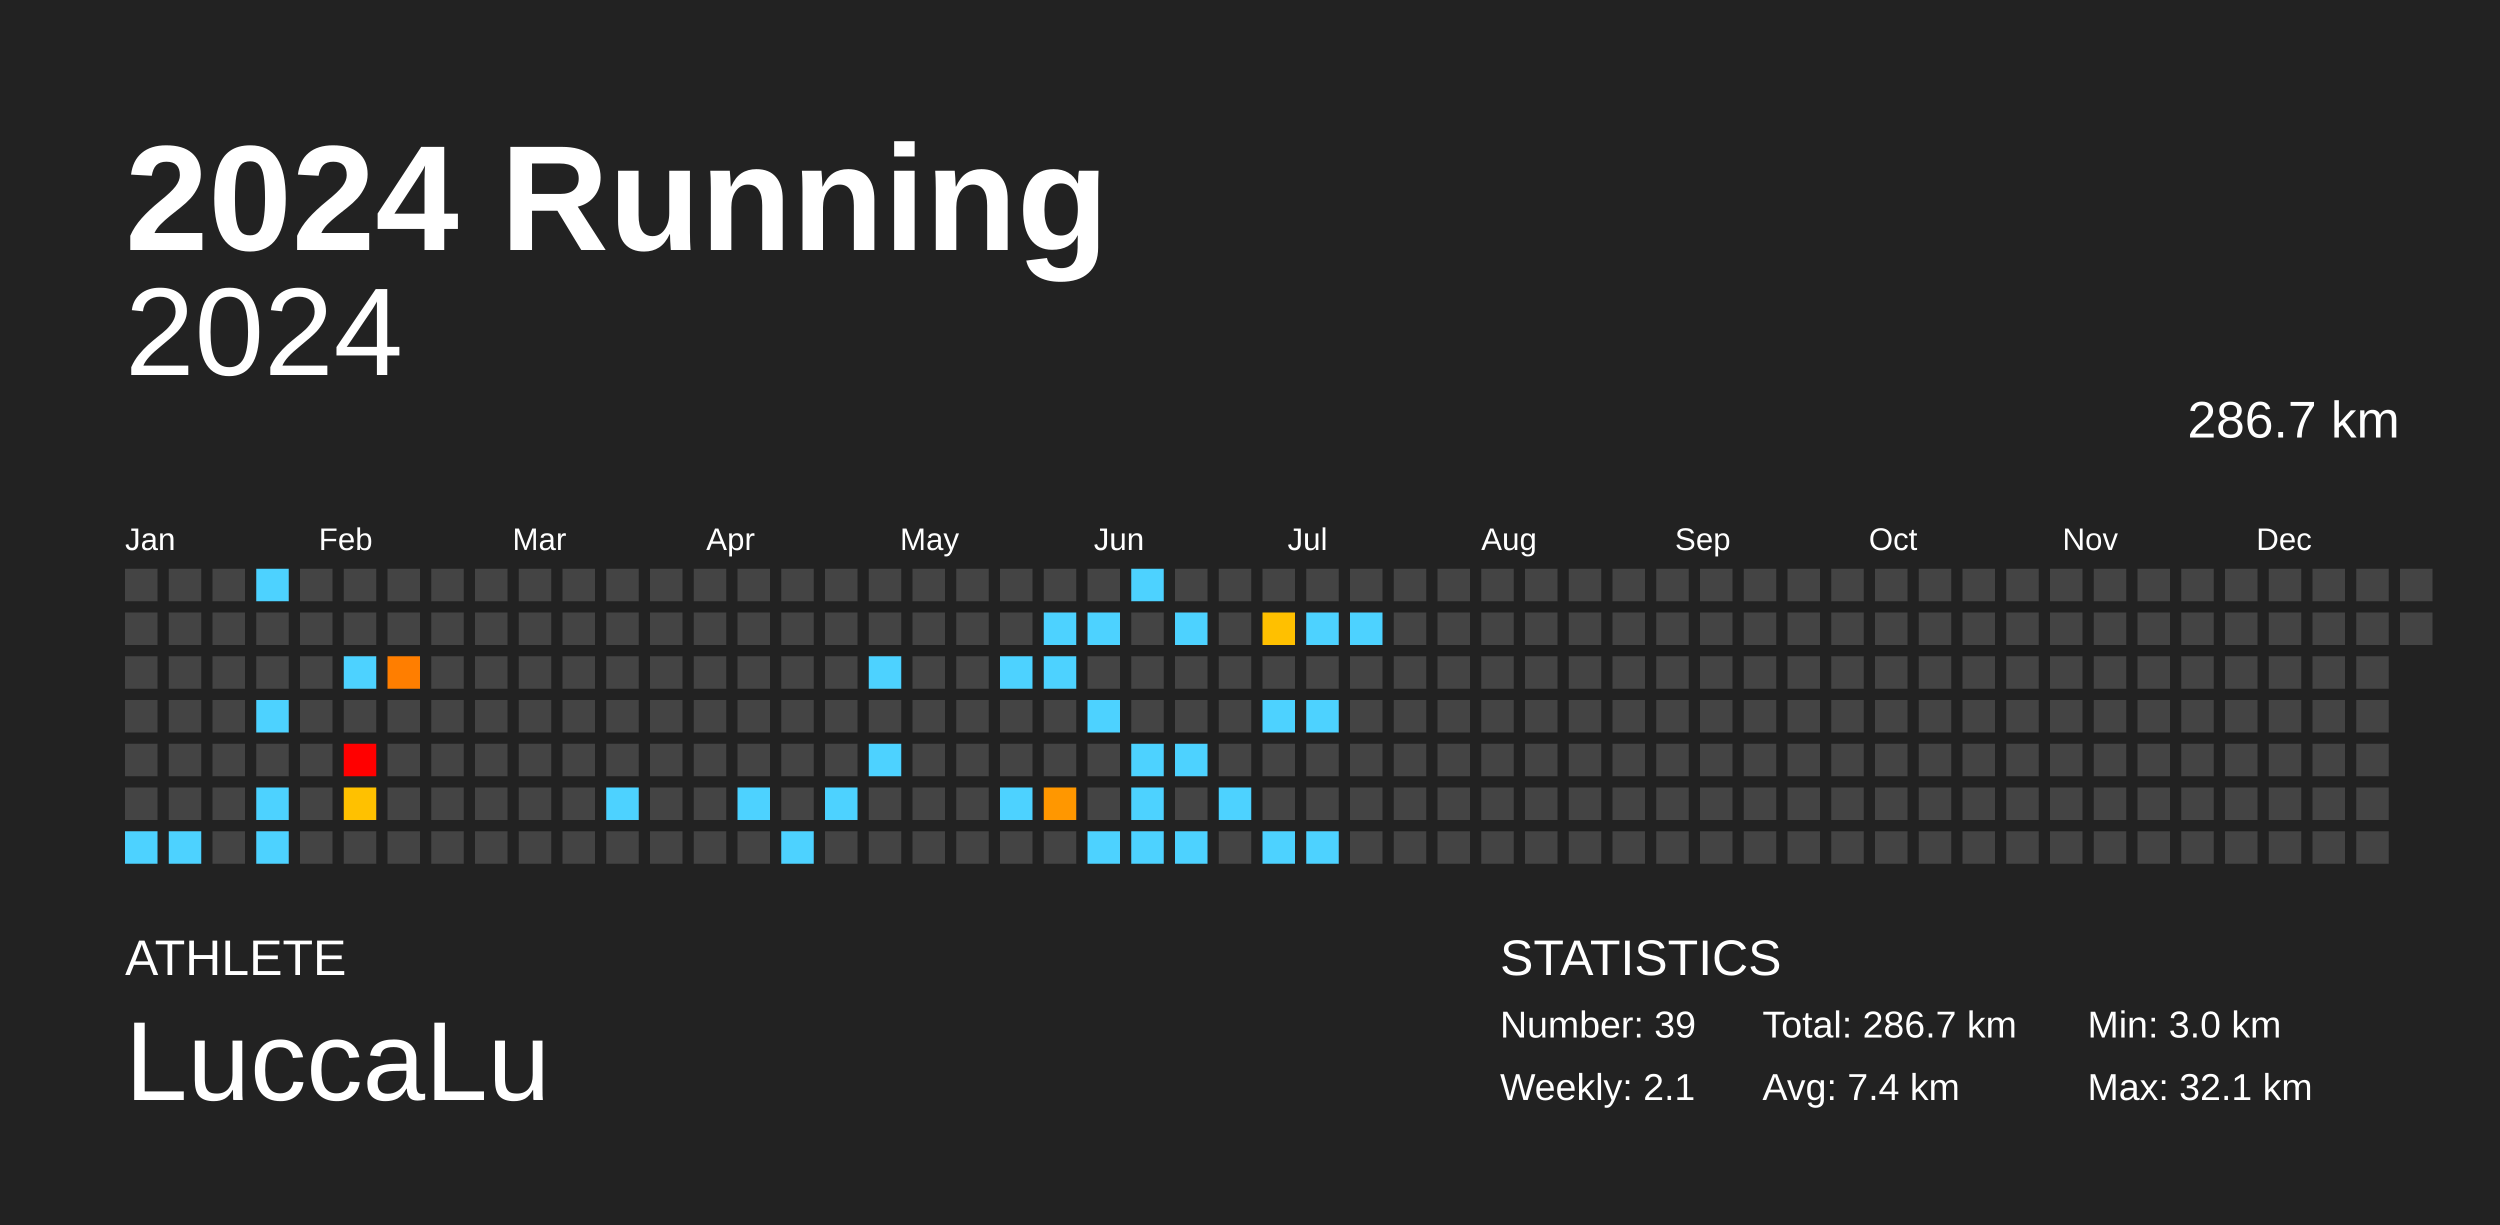
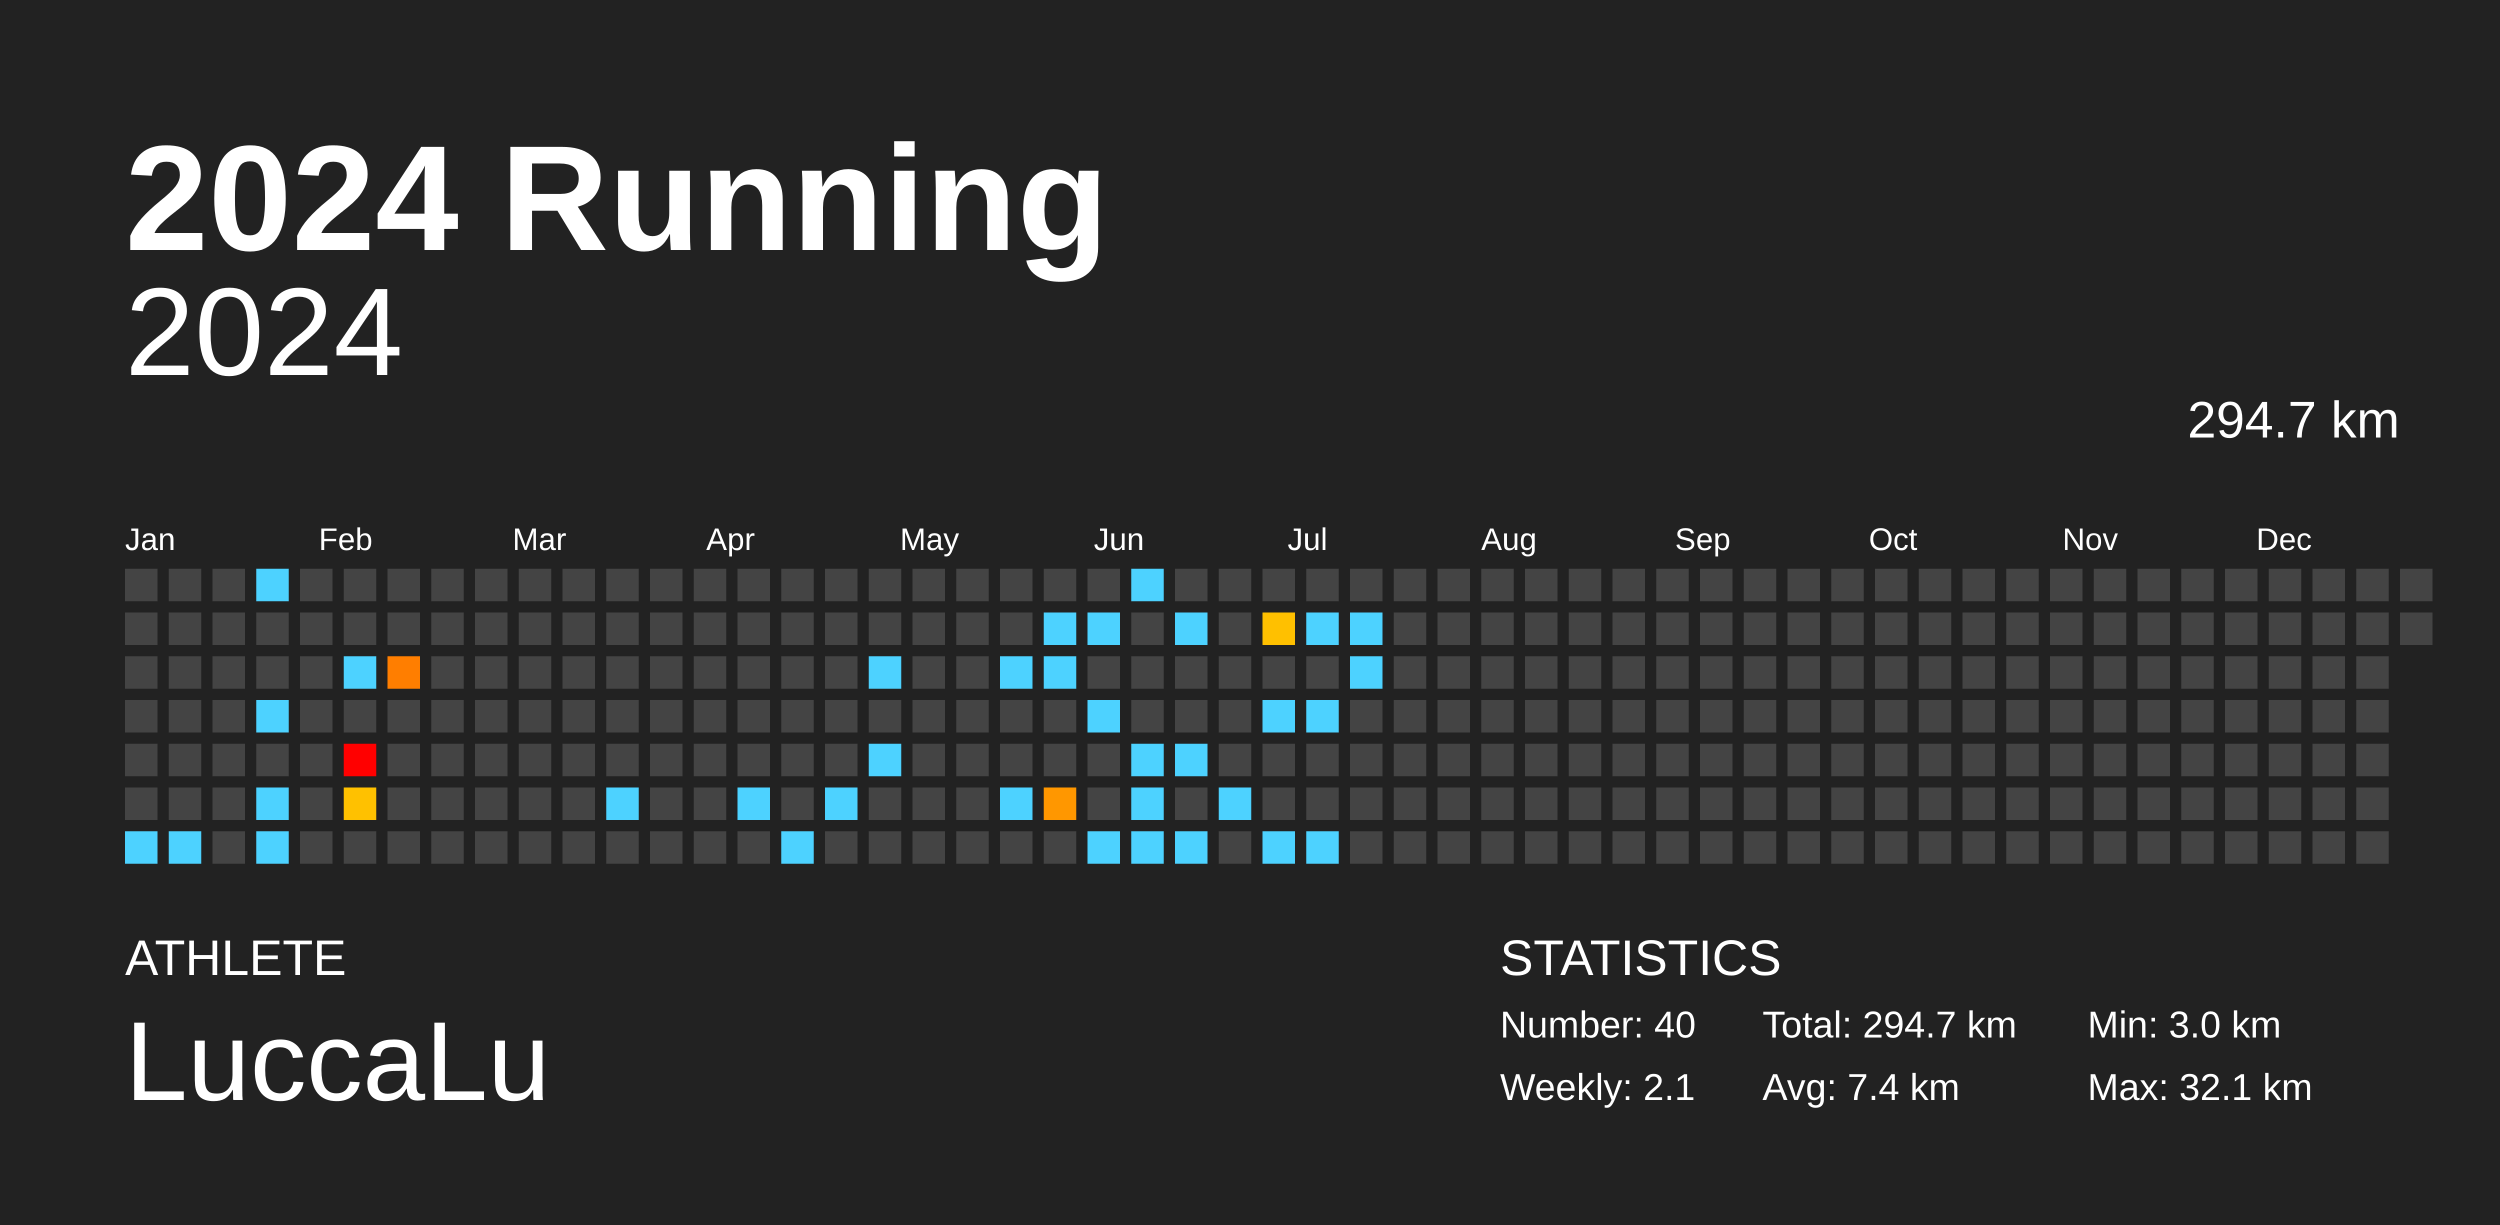
<svg xmlns="http://www.w3.org/2000/svg" baseProfile="full" height="98mm" version="1.1" viewBox="0,0,200,98" width="200mm">
  <defs />
  <rect fill="#222222" height="98" width="200" x="0" y="0" />
  <text fill="#FFFFFF" style="font-size:12px; font-family:Arial; font-weight:bold;" x="10" y="20">2024 Running</text>
  <text fill="#FFFFFF" style="font-size:4px; font-family:Arial" x="10" y="78">ATHLETE</text>
  <text fill="#FFFFFF" style="font-size:9px; font-family:Arial" x="10" y="88">LuccaLu</text>
  <text fill="#FFFFFF" style="font-size:4px; font-family:Arial" x="120" y="78">STATISTICS</text>
-   <text fill="#FFFFFF" style="font-size:3px; font-family:Arial" x="120" y="83">Number: 39</text>
+   <text fill="#FFFFFF" style="font-size:3px; font-family:Arial" x="120" y="83">Number: 40</text>
  <text fill="#FFFFFF" style="font-size:3px; font-family:Arial" x="120" y="88">Weekly: 2.1</text>
-   <text fill="#FFFFFF" style="font-size:3px; font-family:Arial" x="141" y="83">Total: 286.7 km</text>
+   <text fill="#FFFFFF" style="font-size:3px; font-family:Arial" x="141" y="83">Total: 294.7 km</text>
  <text fill="#FFFFFF" style="font-size:3px; font-family:Arial" x="141" y="88">Avg: 7.4 km</text>
  <text fill="#FFFFFF" style="font-size:3px; font-family:Arial" x="167" y="83">Min: 3.0 km</text>
  <text fill="#FFFFFF" style="font-size:3px; font-family:Arial" x="167" y="88">Max: 32.1 km</text>
  <text alignment-baseline="hanging" fill="#FFFFFF" style="font-size:10.0px; font-family:Arial;" x="10" y="30">2024</text>
-   <text alignment-baseline="hanging" fill="#FFFFFF" style="font-size:4.125px; font-family:Arial;" x="175" y="35">286.7 km</text>
+   <text alignment-baseline="hanging" fill="#FFFFFF" style="font-size:4.125px; font-family:Arial;" x="175" y="35">294.7 km</text>
  <text fill="#FFFFFF" style="font-size:2.5px; font-family:Arial" x="10.0" y="44">Jan</text>
  <text fill="#FFFFFF" style="font-size:2.5px; font-family:Arial" x="25.5" y="44">Feb</text>
  <text fill="#FFFFFF" style="font-size:2.5px; font-family:Arial" x="41.0" y="44">Mar</text>
  <text fill="#FFFFFF" style="font-size:2.5px; font-family:Arial" x="56.5" y="44">Apr</text>
  <text fill="#FFFFFF" style="font-size:2.5px; font-family:Arial" x="72.0" y="44">May</text>
  <text fill="#FFFFFF" style="font-size:2.5px; font-family:Arial" x="87.5" y="44">Jun</text>
  <text fill="#FFFFFF" style="font-size:2.5px; font-family:Arial" x="103.0" y="44">Jul</text>
  <text fill="#FFFFFF" style="font-size:2.5px; font-family:Arial" x="118.5" y="44">Aug</text>
  <text fill="#FFFFFF" style="font-size:2.5px; font-family:Arial" x="134.0" y="44">Sep</text>
  <text fill="#FFFFFF" style="font-size:2.5px; font-family:Arial" x="149.5" y="44">Oct</text>
  <text fill="#FFFFFF" style="font-size:2.5px; font-family:Arial" x="165.0" y="44">Nov</text>
  <text fill="#FFFFFF" style="font-size:2.5px; font-family:Arial" x="180.5" y="44">Dec</text>
  <rect fill="#444444" height="2.6" width="2.6" x="10.0" y="45.5" />
  <rect fill="#444444" height="2.6" width="2.6" x="10.0" y="49.0" />
  <rect fill="#444444" height="2.6" width="2.6" x="10.0" y="52.5" />
  <rect fill="#444444" height="2.6" width="2.6" x="10.0" y="56.0" />
  <rect fill="#444444" height="2.6" width="2.6" x="10.0" y="59.5" />
  <rect fill="#444444" height="2.6" width="2.6" x="10.0" y="63.0" />
  <rect fill="#4dd2ff" height="2.6" width="2.6" x="10.0" y="66.5" />
  <rect fill="#444444" height="2.6" width="2.6" x="13.5" y="45.5" />
  <rect fill="#444444" height="2.6" width="2.6" x="13.5" y="49.0" />
  <rect fill="#444444" height="2.6" width="2.6" x="13.5" y="52.5" />
  <rect fill="#444444" height="2.6" width="2.6" x="13.5" y="56.0" />
  <rect fill="#444444" height="2.6" width="2.6" x="13.5" y="59.5" />
  <rect fill="#444444" height="2.6" width="2.6" x="13.5" y="63.0" />
  <rect fill="#4dd2ff" height="2.6" width="2.6" x="13.5" y="66.5" />
  <rect fill="#444444" height="2.6" width="2.6" x="17.0" y="45.5" />
  <rect fill="#444444" height="2.6" width="2.6" x="17.0" y="49.0" />
  <rect fill="#444444" height="2.6" width="2.6" x="17.0" y="52.5" />
  <rect fill="#444444" height="2.6" width="2.6" x="17.0" y="56.0" />
  <rect fill="#444444" height="2.6" width="2.6" x="17.0" y="59.5" />
  <rect fill="#444444" height="2.6" width="2.6" x="17.0" y="63.0" />
  <rect fill="#444444" height="2.6" width="2.6" x="17.0" y="66.5" />
  <rect fill="#4dd2ff" height="2.6" width="2.6" x="20.5" y="45.5" />
  <rect fill="#444444" height="2.6" width="2.6" x="20.5" y="49.0" />
  <rect fill="#444444" height="2.6" width="2.6" x="20.5" y="52.5" />
  <rect fill="#4dd2ff" height="2.6" width="2.6" x="20.5" y="56.0" />
  <rect fill="#444444" height="2.6" width="2.6" x="20.5" y="59.5" />
  <rect fill="#4dd2ff" height="2.6" width="2.6" x="20.5" y="63.0" />
  <rect fill="#4dd2ff" height="2.6" width="2.6" x="20.5" y="66.5" />
  <rect fill="#444444" height="2.6" width="2.6" x="24.0" y="45.5" />
  <rect fill="#444444" height="2.6" width="2.6" x="24.0" y="49.0" />
  <rect fill="#444444" height="2.6" width="2.6" x="24.0" y="52.5" />
  <rect fill="#444444" height="2.6" width="2.6" x="24.0" y="56.0" />
  <rect fill="#444444" height="2.6" width="2.6" x="24.0" y="59.5" />
  <rect fill="#444444" height="2.6" width="2.6" x="24.0" y="63.0" />
  <rect fill="#444444" height="2.6" width="2.6" x="24.0" y="66.5" />
  <rect fill="#444444" height="2.6" width="2.6" x="27.5" y="45.5" />
  <rect fill="#444444" height="2.6" width="2.6" x="27.5" y="49.0" />
  <rect fill="#4dd2ff" height="2.6" width="2.6" x="27.5" y="52.5" />
  <rect fill="#444444" height="2.6" width="2.6" x="27.5" y="56.0" />
  <rect fill="red" height="2.6" width="2.6" x="27.5" y="59.5" />
  <rect fill="#ffc100" height="2.6" width="2.6" x="27.5" y="63.0" />
  <rect fill="#444444" height="2.6" width="2.6" x="27.5" y="66.5" />
  <rect fill="#444444" height="2.6" width="2.6" x="31.0" y="45.5" />
  <rect fill="#444444" height="2.6" width="2.6" x="31.0" y="49.0" />
  <rect fill="#ff7e00" height="2.6" width="2.6" x="31.0" y="52.5" />
  <rect fill="#444444" height="2.6" width="2.6" x="31.0" y="56.0" />
  <rect fill="#444444" height="2.6" width="2.6" x="31.0" y="59.5" />
  <rect fill="#444444" height="2.6" width="2.6" x="31.0" y="63.0" />
  <rect fill="#444444" height="2.6" width="2.6" x="31.0" y="66.5" />
  <rect fill="#444444" height="2.6" width="2.6" x="34.5" y="45.5" />
  <rect fill="#444444" height="2.6" width="2.6" x="34.5" y="49.0" />
  <rect fill="#444444" height="2.6" width="2.6" x="34.5" y="52.5" />
  <rect fill="#444444" height="2.6" width="2.6" x="34.5" y="56.0" />
  <rect fill="#444444" height="2.6" width="2.6" x="34.5" y="59.5" />
  <rect fill="#444444" height="2.6" width="2.6" x="34.5" y="63.0" />
  <rect fill="#444444" height="2.6" width="2.6" x="34.5" y="66.5" />
  <rect fill="#444444" height="2.6" width="2.6" x="38.0" y="45.5" />
  <rect fill="#444444" height="2.6" width="2.6" x="38.0" y="49.0" />
  <rect fill="#444444" height="2.6" width="2.6" x="38.0" y="52.5" />
  <rect fill="#444444" height="2.6" width="2.6" x="38.0" y="56.0" />
  <rect fill="#444444" height="2.6" width="2.6" x="38.0" y="59.5" />
  <rect fill="#444444" height="2.6" width="2.6" x="38.0" y="63.0" />
  <rect fill="#444444" height="2.6" width="2.6" x="38.0" y="66.5" />
  <rect fill="#444444" height="2.6" width="2.6" x="41.5" y="45.5" />
  <rect fill="#444444" height="2.6" width="2.6" x="41.5" y="49.0" />
  <rect fill="#444444" height="2.6" width="2.6" x="41.5" y="52.5" />
  <rect fill="#444444" height="2.6" width="2.6" x="41.5" y="56.0" />
  <rect fill="#444444" height="2.6" width="2.6" x="41.5" y="59.5" />
  <rect fill="#444444" height="2.6" width="2.6" x="41.5" y="63.0" />
  <rect fill="#444444" height="2.6" width="2.6" x="41.5" y="66.5" />
  <rect fill="#444444" height="2.6" width="2.6" x="45.0" y="45.5" />
  <rect fill="#444444" height="2.6" width="2.6" x="45.0" y="49.0" />
  <rect fill="#444444" height="2.6" width="2.6" x="45.0" y="52.5" />
  <rect fill="#444444" height="2.6" width="2.6" x="45.0" y="56.0" />
  <rect fill="#444444" height="2.6" width="2.6" x="45.0" y="59.5" />
  <rect fill="#444444" height="2.6" width="2.6" x="45.0" y="63.0" />
  <rect fill="#444444" height="2.6" width="2.6" x="45.0" y="66.5" />
  <rect fill="#444444" height="2.6" width="2.6" x="48.5" y="45.5" />
  <rect fill="#444444" height="2.6" width="2.6" x="48.5" y="49.0" />
  <rect fill="#444444" height="2.6" width="2.6" x="48.5" y="52.5" />
  <rect fill="#444444" height="2.6" width="2.6" x="48.5" y="56.0" />
  <rect fill="#444444" height="2.6" width="2.6" x="48.5" y="59.5" />
  <rect fill="#4dd2ff" height="2.6" width="2.6" x="48.5" y="63.0" />
  <rect fill="#444444" height="2.6" width="2.6" x="48.5" y="66.5" />
  <rect fill="#444444" height="2.6" width="2.6" x="52.0" y="45.5" />
  <rect fill="#444444" height="2.6" width="2.6" x="52.0" y="49.0" />
  <rect fill="#444444" height="2.6" width="2.6" x="52.0" y="52.5" />
  <rect fill="#444444" height="2.6" width="2.6" x="52.0" y="56.0" />
  <rect fill="#444444" height="2.6" width="2.6" x="52.0" y="59.5" />
  <rect fill="#444444" height="2.6" width="2.6" x="52.0" y="63.0" />
  <rect fill="#444444" height="2.6" width="2.6" x="52.0" y="66.5" />
  <rect fill="#444444" height="2.6" width="2.6" x="55.5" y="45.5" />
  <rect fill="#444444" height="2.6" width="2.6" x="55.5" y="49.0" />
  <rect fill="#444444" height="2.6" width="2.6" x="55.5" y="52.5" />
  <rect fill="#444444" height="2.6" width="2.6" x="55.5" y="56.0" />
  <rect fill="#444444" height="2.6" width="2.6" x="55.5" y="59.5" />
  <rect fill="#444444" height="2.6" width="2.6" x="55.5" y="63.0" />
  <rect fill="#444444" height="2.6" width="2.6" x="55.5" y="66.5" />
  <rect fill="#444444" height="2.6" width="2.6" x="59.0" y="45.5" />
  <rect fill="#444444" height="2.6" width="2.6" x="59.0" y="49.0" />
  <rect fill="#444444" height="2.6" width="2.6" x="59.0" y="52.5" />
  <rect fill="#444444" height="2.6" width="2.6" x="59.0" y="56.0" />
  <rect fill="#444444" height="2.6" width="2.6" x="59.0" y="59.5" />
  <rect fill="#4dd2ff" height="2.6" width="2.6" x="59.0" y="63.0" />
  <rect fill="#444444" height="2.6" width="2.6" x="59.0" y="66.5" />
  <rect fill="#444444" height="2.6" width="2.6" x="62.5" y="45.5" />
  <rect fill="#444444" height="2.6" width="2.6" x="62.5" y="49.0" />
  <rect fill="#444444" height="2.6" width="2.6" x="62.5" y="52.5" />
  <rect fill="#444444" height="2.6" width="2.6" x="62.5" y="56.0" />
  <rect fill="#444444" height="2.6" width="2.6" x="62.5" y="59.5" />
  <rect fill="#444444" height="2.6" width="2.6" x="62.5" y="63.0" />
  <rect fill="#4dd2ff" height="2.6" width="2.6" x="62.5" y="66.5" />
  <rect fill="#444444" height="2.6" width="2.6" x="66.0" y="45.5" />
  <rect fill="#444444" height="2.6" width="2.6" x="66.0" y="49.0" />
  <rect fill="#444444" height="2.6" width="2.6" x="66.0" y="52.5" />
  <rect fill="#444444" height="2.6" width="2.6" x="66.0" y="56.0" />
  <rect fill="#444444" height="2.6" width="2.6" x="66.0" y="59.5" />
  <rect fill="#4dd2ff" height="2.6" width="2.6" x="66.0" y="63.0" />
  <rect fill="#444444" height="2.6" width="2.6" x="66.0" y="66.5" />
  <rect fill="#444444" height="2.6" width="2.6" x="69.5" y="45.5" />
  <rect fill="#444444" height="2.6" width="2.6" x="69.5" y="49.0" />
  <rect fill="#4dd2ff" height="2.6" width="2.6" x="69.5" y="52.5" />
  <rect fill="#444444" height="2.6" width="2.6" x="69.5" y="56.0" />
  <rect fill="#4dd2ff" height="2.6" width="2.6" x="69.5" y="59.5" />
  <rect fill="#444444" height="2.6" width="2.6" x="69.5" y="63.0" />
  <rect fill="#444444" height="2.6" width="2.6" x="69.5" y="66.5" />
  <rect fill="#444444" height="2.6" width="2.6" x="73.0" y="45.5" />
  <rect fill="#444444" height="2.6" width="2.6" x="73.0" y="49.0" />
  <rect fill="#444444" height="2.6" width="2.6" x="73.0" y="52.5" />
  <rect fill="#444444" height="2.6" width="2.6" x="73.0" y="56.0" />
  <rect fill="#444444" height="2.6" width="2.6" x="73.0" y="59.5" />
  <rect fill="#444444" height="2.6" width="2.6" x="73.0" y="63.0" />
  <rect fill="#444444" height="2.6" width="2.6" x="73.0" y="66.5" />
  <rect fill="#444444" height="2.6" width="2.6" x="76.5" y="45.5" />
  <rect fill="#444444" height="2.6" width="2.6" x="76.5" y="49.0" />
  <rect fill="#444444" height="2.6" width="2.6" x="76.5" y="52.5" />
  <rect fill="#444444" height="2.6" width="2.6" x="76.5" y="56.0" />
  <rect fill="#444444" height="2.6" width="2.6" x="76.5" y="59.5" />
  <rect fill="#444444" height="2.6" width="2.6" x="76.5" y="63.0" />
  <rect fill="#444444" height="2.6" width="2.6" x="76.5" y="66.5" />
  <rect fill="#444444" height="2.6" width="2.6" x="80.0" y="45.5" />
  <rect fill="#444444" height="2.6" width="2.6" x="80.0" y="49.0" />
  <rect fill="#4dd2ff" height="2.6" width="2.6" x="80.0" y="52.5" />
  <rect fill="#444444" height="2.6" width="2.6" x="80.0" y="56.0" />
  <rect fill="#444444" height="2.6" width="2.6" x="80.0" y="59.5" />
  <rect fill="#4dd2ff" height="2.6" width="2.6" x="80.0" y="63.0" />
  <rect fill="#444444" height="2.6" width="2.6" x="80.0" y="66.5" />
  <rect fill="#444444" height="2.6" width="2.6" x="83.5" y="45.5" />
  <rect fill="#4dd2ff" height="2.6" width="2.6" x="83.5" y="49.0" />
  <rect fill="#4dd2ff" height="2.6" width="2.6" x="83.5" y="52.5" />
  <rect fill="#444444" height="2.6" width="2.6" x="83.5" y="56.0" />
  <rect fill="#444444" height="2.6" width="2.6" x="83.5" y="59.5" />
  <rect fill="#ff9700" height="2.6" width="2.6" x="83.5" y="63.0" />
  <rect fill="#444444" height="2.6" width="2.6" x="83.5" y="66.5" />
  <rect fill="#444444" height="2.6" width="2.6" x="87.0" y="45.5" />
  <rect fill="#4dd2ff" height="2.6" width="2.6" x="87.0" y="49.0" />
  <rect fill="#444444" height="2.6" width="2.6" x="87.0" y="52.5" />
  <rect fill="#4dd2ff" height="2.6" width="2.6" x="87.0" y="56.0" />
  <rect fill="#444444" height="2.6" width="2.6" x="87.0" y="59.5" />
  <rect fill="#444444" height="2.6" width="2.6" x="87.0" y="63.0" />
  <rect fill="#4dd2ff" height="2.6" width="2.6" x="87.0" y="66.5" />
  <rect fill="#4dd2ff" height="2.6" width="2.6" x="90.5" y="45.5" />
  <rect fill="#444444" height="2.6" width="2.6" x="90.5" y="49.0" />
  <rect fill="#444444" height="2.6" width="2.6" x="90.5" y="52.5" />
  <rect fill="#444444" height="2.6" width="2.6" x="90.5" y="56.0" />
  <rect fill="#4dd2ff" height="2.6" width="2.6" x="90.5" y="59.5" />
  <rect fill="#4dd2ff" height="2.6" width="2.6" x="90.5" y="63.0" />
  <rect fill="#4dd2ff" height="2.6" width="2.6" x="90.5" y="66.5" />
  <rect fill="#444444" height="2.6" width="2.6" x="94.0" y="45.5" />
  <rect fill="#4dd2ff" height="2.6" width="2.6" x="94.0" y="49.0" />
  <rect fill="#444444" height="2.6" width="2.6" x="94.0" y="52.5" />
  <rect fill="#444444" height="2.6" width="2.6" x="94.0" y="56.0" />
  <rect fill="#4dd2ff" height="2.6" width="2.6" x="94.0" y="59.5" />
  <rect fill="#444444" height="2.6" width="2.6" x="94.0" y="63.0" />
  <rect fill="#4dd2ff" height="2.6" width="2.6" x="94.0" y="66.5" />
  <rect fill="#444444" height="2.6" width="2.6" x="97.5" y="45.5" />
  <rect fill="#444444" height="2.6" width="2.6" x="97.5" y="49.0" />
  <rect fill="#444444" height="2.6" width="2.6" x="97.5" y="52.5" />
  <rect fill="#444444" height="2.6" width="2.6" x="97.5" y="56.0" />
  <rect fill="#444444" height="2.6" width="2.6" x="97.5" y="59.5" />
  <rect fill="#4dd2ff" height="2.6" width="2.6" x="97.5" y="63.0" />
  <rect fill="#444444" height="2.6" width="2.6" x="97.5" y="66.5" />
  <rect fill="#444444" height="2.6" width="2.6" x="101.0" y="45.5" />
  <rect fill="#ffc000" height="2.6" width="2.6" x="101.0" y="49.0" />
  <rect fill="#444444" height="2.6" width="2.6" x="101.0" y="52.5" />
  <rect fill="#4dd2ff" height="2.6" width="2.6" x="101.0" y="56.0" />
  <rect fill="#444444" height="2.6" width="2.6" x="101.0" y="59.5" />
  <rect fill="#444444" height="2.6" width="2.6" x="101.0" y="63.0" />
  <rect fill="#4dd2ff" height="2.6" width="2.6" x="101.0" y="66.5" />
  <rect fill="#444444" height="2.6" width="2.6" x="104.5" y="45.5" />
  <rect fill="#4dd2ff" height="2.6" width="2.6" x="104.5" y="49.0" />
  <rect fill="#444444" height="2.6" width="2.6" x="104.5" y="52.5" />
  <rect fill="#4dd2ff" height="2.6" width="2.6" x="104.5" y="56.0" />
  <rect fill="#444444" height="2.6" width="2.6" x="104.5" y="59.5" />
  <rect fill="#444444" height="2.6" width="2.6" x="104.5" y="63.0" />
  <rect fill="#4dd2ff" height="2.6" width="2.6" x="104.5" y="66.5" />
  <rect fill="#444444" height="2.6" width="2.6" x="108.0" y="45.5" />
  <rect fill="#4dd2ff" height="2.6" width="2.6" x="108.0" y="49.0" />
-   <rect fill="#444444" height="2.6" width="2.6" x="108.0" y="52.5" />
+   <rect fill="#4dd2ff" height="2.6" width="2.6" x="108.0" y="52.5" />
  <rect fill="#444444" height="2.6" width="2.6" x="108.0" y="56.0" />
  <rect fill="#444444" height="2.6" width="2.6" x="108.0" y="59.5" />
  <rect fill="#444444" height="2.6" width="2.6" x="108.0" y="63.0" />
  <rect fill="#444444" height="2.6" width="2.6" x="108.0" y="66.5" />
  <rect fill="#444444" height="2.6" width="2.6" x="111.5" y="45.5" />
  <rect fill="#444444" height="2.6" width="2.6" x="111.5" y="49.0" />
  <rect fill="#444444" height="2.6" width="2.6" x="111.5" y="52.5" />
  <rect fill="#444444" height="2.6" width="2.6" x="111.5" y="56.0" />
  <rect fill="#444444" height="2.6" width="2.6" x="111.5" y="59.5" />
  <rect fill="#444444" height="2.6" width="2.6" x="111.5" y="63.0" />
  <rect fill="#444444" height="2.6" width="2.6" x="111.5" y="66.5" />
  <rect fill="#444444" height="2.6" width="2.6" x="115.0" y="45.5" />
  <rect fill="#444444" height="2.6" width="2.6" x="115.0" y="49.0" />
  <rect fill="#444444" height="2.6" width="2.6" x="115.0" y="52.5" />
  <rect fill="#444444" height="2.6" width="2.6" x="115.0" y="56.0" />
  <rect fill="#444444" height="2.6" width="2.6" x="115.0" y="59.5" />
  <rect fill="#444444" height="2.6" width="2.6" x="115.0" y="63.0" />
  <rect fill="#444444" height="2.6" width="2.6" x="115.0" y="66.5" />
  <rect fill="#444444" height="2.6" width="2.6" x="118.5" y="45.5" />
  <rect fill="#444444" height="2.6" width="2.6" x="118.5" y="49.0" />
  <rect fill="#444444" height="2.6" width="2.6" x="118.5" y="52.5" />
  <rect fill="#444444" height="2.6" width="2.6" x="118.5" y="56.0" />
  <rect fill="#444444" height="2.6" width="2.6" x="118.5" y="59.5" />
  <rect fill="#444444" height="2.6" width="2.6" x="118.5" y="63.0" />
  <rect fill="#444444" height="2.6" width="2.6" x="118.5" y="66.5" />
  <rect fill="#444444" height="2.6" width="2.6" x="122.0" y="45.5" />
  <rect fill="#444444" height="2.6" width="2.6" x="122.0" y="49.0" />
  <rect fill="#444444" height="2.6" width="2.6" x="122.0" y="52.5" />
  <rect fill="#444444" height="2.6" width="2.6" x="122.0" y="56.0" />
  <rect fill="#444444" height="2.6" width="2.6" x="122.0" y="59.5" />
  <rect fill="#444444" height="2.6" width="2.6" x="122.0" y="63.0" />
  <rect fill="#444444" height="2.6" width="2.6" x="122.0" y="66.5" />
  <rect fill="#444444" height="2.6" width="2.6" x="125.5" y="45.5" />
  <rect fill="#444444" height="2.6" width="2.6" x="125.5" y="49.0" />
  <rect fill="#444444" height="2.6" width="2.6" x="125.5" y="52.5" />
  <rect fill="#444444" height="2.6" width="2.6" x="125.5" y="56.0" />
  <rect fill="#444444" height="2.6" width="2.6" x="125.5" y="59.5" />
  <rect fill="#444444" height="2.6" width="2.6" x="125.5" y="63.0" />
  <rect fill="#444444" height="2.6" width="2.6" x="125.5" y="66.5" />
  <rect fill="#444444" height="2.6" width="2.6" x="129.0" y="45.5" />
  <rect fill="#444444" height="2.6" width="2.6" x="129.0" y="49.0" />
  <rect fill="#444444" height="2.6" width="2.6" x="129.0" y="52.5" />
  <rect fill="#444444" height="2.6" width="2.6" x="129.0" y="56.0" />
  <rect fill="#444444" height="2.6" width="2.6" x="129.0" y="59.5" />
  <rect fill="#444444" height="2.6" width="2.6" x="129.0" y="63.0" />
  <rect fill="#444444" height="2.6" width="2.6" x="129.0" y="66.5" />
  <rect fill="#444444" height="2.6" width="2.6" x="132.5" y="45.5" />
  <rect fill="#444444" height="2.6" width="2.6" x="132.5" y="49.0" />
  <rect fill="#444444" height="2.6" width="2.6" x="132.5" y="52.5" />
  <rect fill="#444444" height="2.6" width="2.6" x="132.5" y="56.0" />
  <rect fill="#444444" height="2.6" width="2.6" x="132.5" y="59.5" />
  <rect fill="#444444" height="2.6" width="2.6" x="132.5" y="63.0" />
  <rect fill="#444444" height="2.6" width="2.6" x="132.5" y="66.5" />
  <rect fill="#444444" height="2.6" width="2.6" x="136.0" y="45.5" />
  <rect fill="#444444" height="2.6" width="2.6" x="136.0" y="49.0" />
  <rect fill="#444444" height="2.6" width="2.6" x="136.0" y="52.5" />
  <rect fill="#444444" height="2.6" width="2.6" x="136.0" y="56.0" />
  <rect fill="#444444" height="2.6" width="2.6" x="136.0" y="59.5" />
  <rect fill="#444444" height="2.6" width="2.6" x="136.0" y="63.0" />
  <rect fill="#444444" height="2.6" width="2.6" x="136.0" y="66.5" />
  <rect fill="#444444" height="2.6" width="2.6" x="139.5" y="45.5" />
  <rect fill="#444444" height="2.6" width="2.6" x="139.5" y="49.0" />
  <rect fill="#444444" height="2.6" width="2.6" x="139.5" y="52.5" />
  <rect fill="#444444" height="2.6" width="2.6" x="139.5" y="56.0" />
  <rect fill="#444444" height="2.6" width="2.6" x="139.5" y="59.5" />
  <rect fill="#444444" height="2.6" width="2.6" x="139.5" y="63.0" />
  <rect fill="#444444" height="2.6" width="2.6" x="139.5" y="66.5" />
  <rect fill="#444444" height="2.6" width="2.6" x="143.0" y="45.5" />
  <rect fill="#444444" height="2.6" width="2.6" x="143.0" y="49.0" />
  <rect fill="#444444" height="2.6" width="2.6" x="143.0" y="52.5" />
  <rect fill="#444444" height="2.6" width="2.6" x="143.0" y="56.0" />
  <rect fill="#444444" height="2.6" width="2.6" x="143.0" y="59.5" />
  <rect fill="#444444" height="2.6" width="2.6" x="143.0" y="63.0" />
  <rect fill="#444444" height="2.6" width="2.6" x="143.0" y="66.5" />
  <rect fill="#444444" height="2.6" width="2.6" x="146.5" y="45.5" />
  <rect fill="#444444" height="2.6" width="2.6" x="146.5" y="49.0" />
  <rect fill="#444444" height="2.6" width="2.6" x="146.5" y="52.5" />
  <rect fill="#444444" height="2.6" width="2.6" x="146.5" y="56.0" />
  <rect fill="#444444" height="2.6" width="2.6" x="146.5" y="59.5" />
  <rect fill="#444444" height="2.6" width="2.6" x="146.5" y="63.0" />
  <rect fill="#444444" height="2.6" width="2.6" x="146.5" y="66.5" />
  <rect fill="#444444" height="2.6" width="2.6" x="150.0" y="45.5" />
  <rect fill="#444444" height="2.6" width="2.6" x="150.0" y="49.0" />
  <rect fill="#444444" height="2.6" width="2.6" x="150.0" y="52.5" />
  <rect fill="#444444" height="2.6" width="2.6" x="150.0" y="56.0" />
  <rect fill="#444444" height="2.6" width="2.6" x="150.0" y="59.5" />
  <rect fill="#444444" height="2.6" width="2.6" x="150.0" y="63.0" />
  <rect fill="#444444" height="2.6" width="2.6" x="150.0" y="66.5" />
  <rect fill="#444444" height="2.6" width="2.6" x="153.5" y="45.5" />
  <rect fill="#444444" height="2.6" width="2.6" x="153.5" y="49.0" />
  <rect fill="#444444" height="2.6" width="2.6" x="153.5" y="52.5" />
  <rect fill="#444444" height="2.6" width="2.6" x="153.5" y="56.0" />
  <rect fill="#444444" height="2.6" width="2.6" x="153.5" y="59.5" />
  <rect fill="#444444" height="2.6" width="2.6" x="153.5" y="63.0" />
  <rect fill="#444444" height="2.6" width="2.6" x="153.5" y="66.5" />
  <rect fill="#444444" height="2.6" width="2.6" x="157.0" y="45.5" />
  <rect fill="#444444" height="2.6" width="2.6" x="157.0" y="49.0" />
  <rect fill="#444444" height="2.6" width="2.6" x="157.0" y="52.5" />
  <rect fill="#444444" height="2.6" width="2.6" x="157.0" y="56.0" />
  <rect fill="#444444" height="2.6" width="2.6" x="157.0" y="59.5" />
  <rect fill="#444444" height="2.6" width="2.6" x="157.0" y="63.0" />
  <rect fill="#444444" height="2.6" width="2.6" x="157.0" y="66.5" />
  <rect fill="#444444" height="2.6" width="2.6" x="160.5" y="45.5" />
  <rect fill="#444444" height="2.6" width="2.6" x="160.5" y="49.0" />
  <rect fill="#444444" height="2.6" width="2.6" x="160.5" y="52.5" />
  <rect fill="#444444" height="2.6" width="2.6" x="160.5" y="56.0" />
  <rect fill="#444444" height="2.6" width="2.6" x="160.5" y="59.5" />
  <rect fill="#444444" height="2.6" width="2.6" x="160.5" y="63.0" />
  <rect fill="#444444" height="2.6" width="2.6" x="160.5" y="66.5" />
  <rect fill="#444444" height="2.6" width="2.6" x="164.0" y="45.5" />
  <rect fill="#444444" height="2.6" width="2.6" x="164.0" y="49.0" />
  <rect fill="#444444" height="2.6" width="2.6" x="164.0" y="52.5" />
  <rect fill="#444444" height="2.6" width="2.6" x="164.0" y="56.0" />
  <rect fill="#444444" height="2.6" width="2.6" x="164.0" y="59.5" />
  <rect fill="#444444" height="2.6" width="2.6" x="164.0" y="63.0" />
  <rect fill="#444444" height="2.6" width="2.6" x="164.0" y="66.5" />
  <rect fill="#444444" height="2.6" width="2.6" x="167.5" y="45.5" />
  <rect fill="#444444" height="2.6" width="2.6" x="167.5" y="49.0" />
  <rect fill="#444444" height="2.6" width="2.6" x="167.5" y="52.5" />
  <rect fill="#444444" height="2.6" width="2.6" x="167.5" y="56.0" />
  <rect fill="#444444" height="2.6" width="2.6" x="167.5" y="59.5" />
  <rect fill="#444444" height="2.6" width="2.6" x="167.5" y="63.0" />
  <rect fill="#444444" height="2.6" width="2.6" x="167.5" y="66.5" />
  <rect fill="#444444" height="2.6" width="2.6" x="171.0" y="45.5" />
  <rect fill="#444444" height="2.6" width="2.6" x="171.0" y="49.0" />
  <rect fill="#444444" height="2.6" width="2.6" x="171.0" y="52.5" />
  <rect fill="#444444" height="2.6" width="2.6" x="171.0" y="56.0" />
  <rect fill="#444444" height="2.6" width="2.6" x="171.0" y="59.5" />
  <rect fill="#444444" height="2.6" width="2.6" x="171.0" y="63.0" />
  <rect fill="#444444" height="2.6" width="2.6" x="171.0" y="66.5" />
  <rect fill="#444444" height="2.6" width="2.6" x="174.5" y="45.5" />
  <rect fill="#444444" height="2.6" width="2.6" x="174.5" y="49.0" />
  <rect fill="#444444" height="2.6" width="2.6" x="174.5" y="52.5" />
  <rect fill="#444444" height="2.6" width="2.6" x="174.5" y="56.0" />
  <rect fill="#444444" height="2.6" width="2.6" x="174.5" y="59.5" />
  <rect fill="#444444" height="2.6" width="2.6" x="174.5" y="63.0" />
  <rect fill="#444444" height="2.6" width="2.6" x="174.5" y="66.5" />
  <rect fill="#444444" height="2.6" width="2.6" x="178.0" y="45.5" />
  <rect fill="#444444" height="2.6" width="2.6" x="178.0" y="49.0" />
  <rect fill="#444444" height="2.6" width="2.6" x="178.0" y="52.5" />
  <rect fill="#444444" height="2.6" width="2.6" x="178.0" y="56.0" />
  <rect fill="#444444" height="2.6" width="2.6" x="178.0" y="59.5" />
  <rect fill="#444444" height="2.6" width="2.6" x="178.0" y="63.0" />
  <rect fill="#444444" height="2.6" width="2.6" x="178.0" y="66.5" />
  <rect fill="#444444" height="2.6" width="2.6" x="181.5" y="45.5" />
  <rect fill="#444444" height="2.6" width="2.6" x="181.5" y="49.0" />
  <rect fill="#444444" height="2.6" width="2.6" x="181.5" y="52.5" />
  <rect fill="#444444" height="2.6" width="2.6" x="181.5" y="56.0" />
  <rect fill="#444444" height="2.6" width="2.6" x="181.5" y="59.5" />
  <rect fill="#444444" height="2.6" width="2.6" x="181.5" y="63.0" />
  <rect fill="#444444" height="2.6" width="2.6" x="181.5" y="66.5" />
  <rect fill="#444444" height="2.6" width="2.6" x="185.0" y="45.5" />
  <rect fill="#444444" height="2.6" width="2.6" x="185.0" y="49.0" />
  <rect fill="#444444" height="2.6" width="2.6" x="185.0" y="52.5" />
  <rect fill="#444444" height="2.6" width="2.6" x="185.0" y="56.0" />
  <rect fill="#444444" height="2.6" width="2.6" x="185.0" y="59.5" />
  <rect fill="#444444" height="2.6" width="2.6" x="185.0" y="63.0" />
  <rect fill="#444444" height="2.6" width="2.6" x="185.0" y="66.5" />
  <rect fill="#444444" height="2.6" width="2.6" x="188.5" y="45.5" />
  <rect fill="#444444" height="2.6" width="2.6" x="188.5" y="49.0" />
  <rect fill="#444444" height="2.6" width="2.6" x="188.5" y="52.5" />
  <rect fill="#444444" height="2.6" width="2.6" x="188.5" y="56.0" />
  <rect fill="#444444" height="2.6" width="2.6" x="188.5" y="59.5" />
  <rect fill="#444444" height="2.6" width="2.6" x="188.5" y="63.0" />
  <rect fill="#444444" height="2.6" width="2.6" x="188.5" y="66.5" />
  <rect fill="#444444" height="2.6" width="2.6" x="192.0" y="45.5" />
  <rect fill="#444444" height="2.6" width="2.6" x="192.0" y="49.0" />
</svg>
